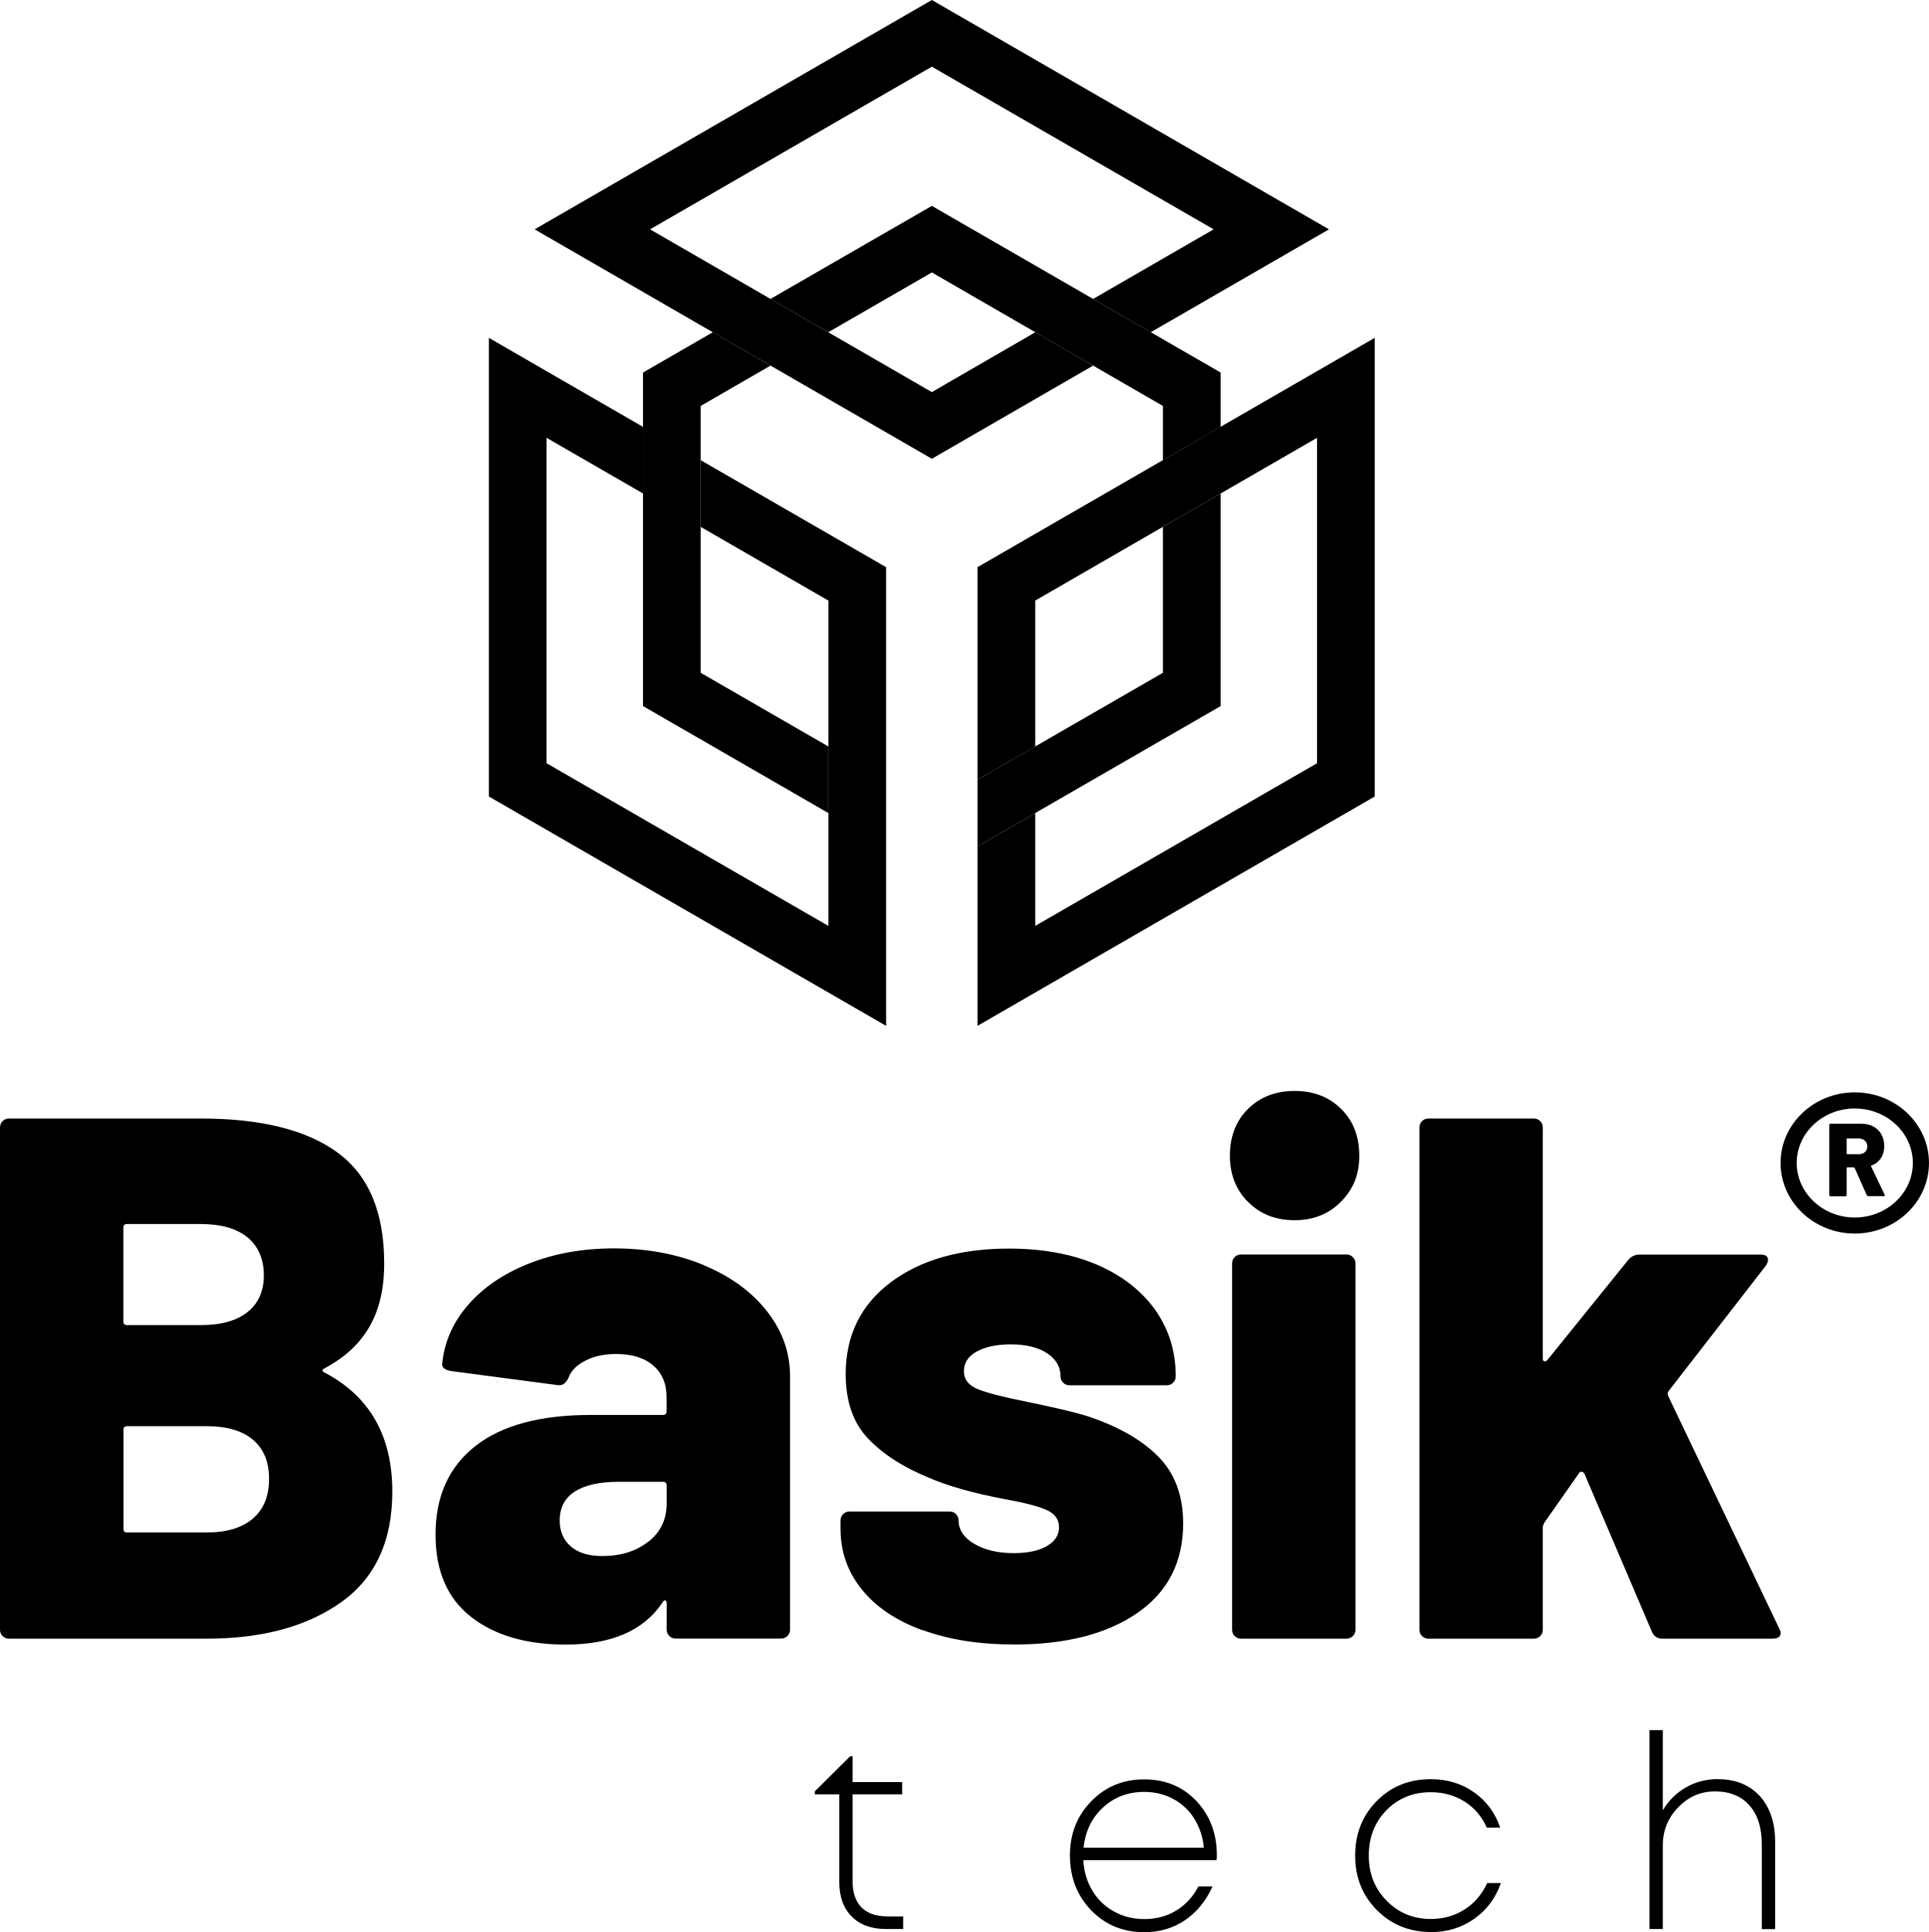
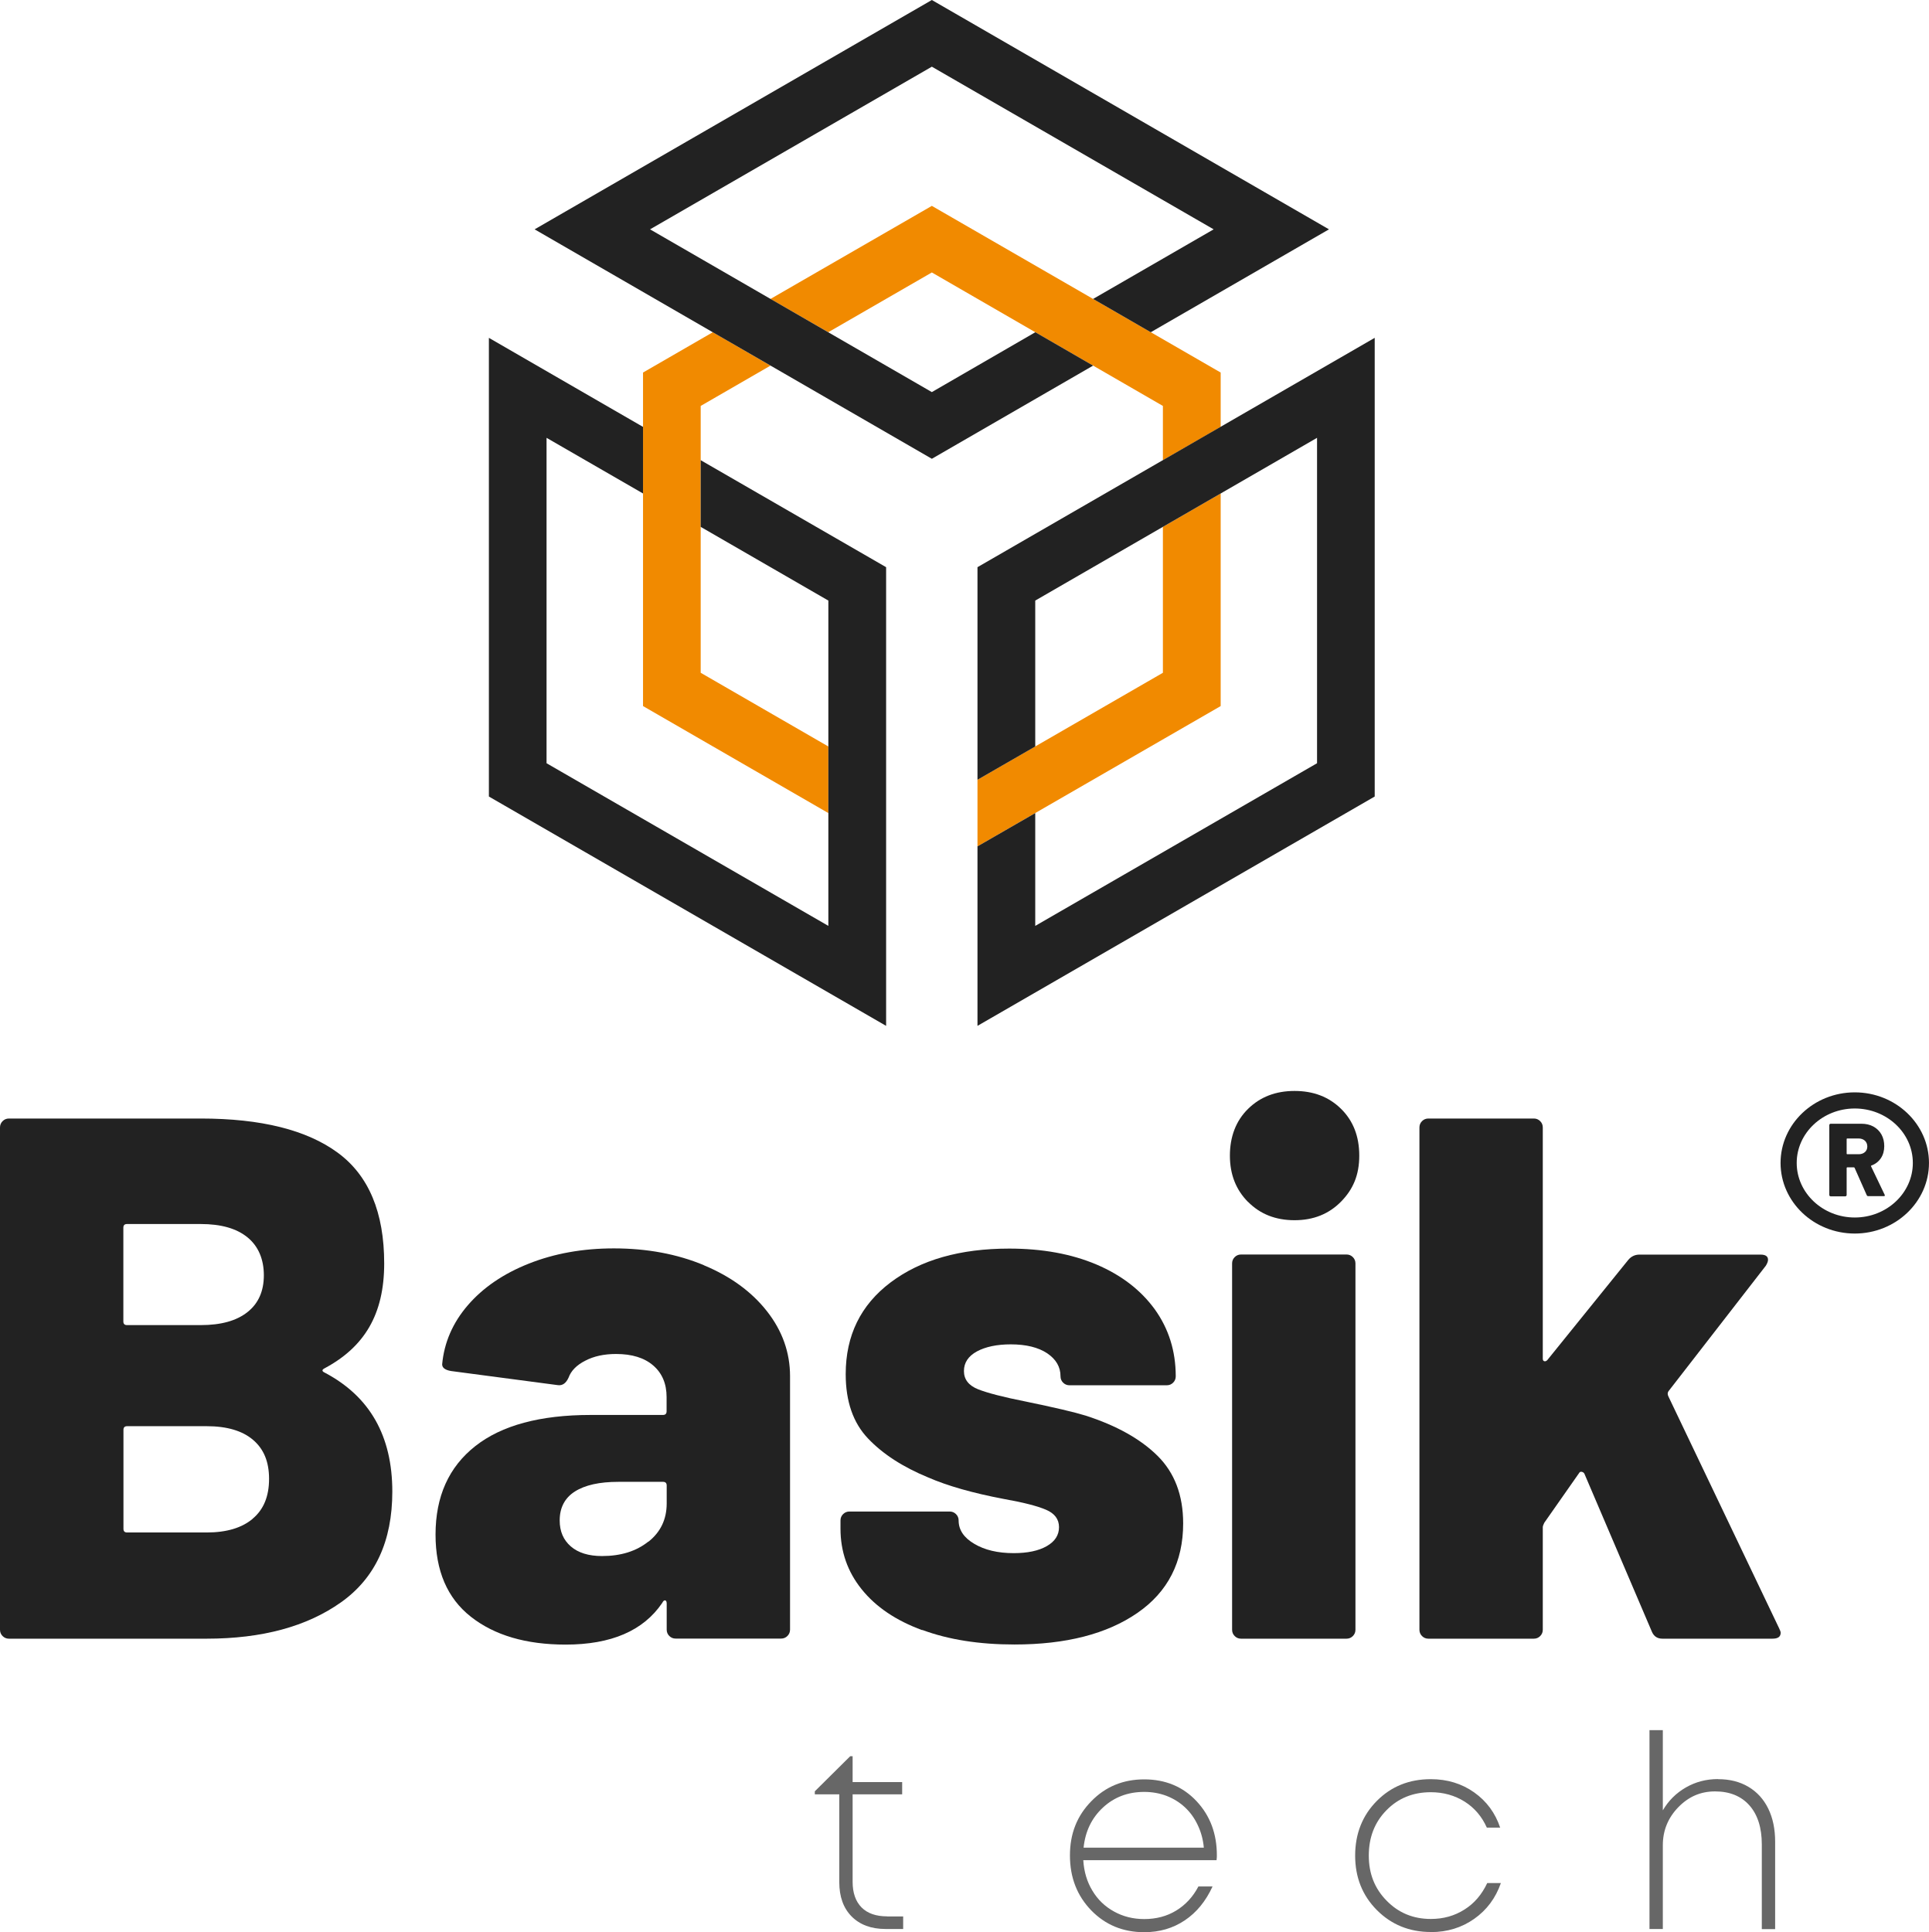
<svg xmlns="http://www.w3.org/2000/svg" id="Capa_2" data-name="Capa 2" viewBox="0 0 192.35 192.66">
  <defs>
-     
+     <style>
+       .cls-1 {
+         fill: #676767;
+       }
+ 
+       .cls-2 {
+         fill: #f18a00;
+       }
+ 
+       .cls-3 {
+         fill: #222;
+       }
+     </style>
  </defs>
  <g id="Capa_1-2" data-name="Capa 1">
    <g>
      <path class="cls-1" d="M88.46,191.11h1.6v1.25h-1.76c-1.43,0-2.55-.42-3.38-1.25-.82-.83-1.23-1.97-1.23-3.42v-8.76h-2.44v-.3l3.53-3.5h.24v2.58h4.94v1.22h-4.94v8.73c0,1.1.3,1.95.89,2.55.6.6,1.45.89,2.55.89" />
      <path class="cls-1" d="M121.34,184.98c0,.13,0,.3-.03.52h-13.29c.07,1.14.37,2.15.91,3.04.53.89,1.25,1.58,2.16,2.08.9.5,1.91.75,3.01.75,1.19,0,2.26-.28,3.19-.85.93-.57,1.67-1.37,2.21-2.4h1.41c-.67,1.46-1.59,2.59-2.77,3.38-1.18.79-2.52,1.18-4.04,1.18-2.12,0-3.88-.73-5.29-2.18-1.41-1.46-2.12-3.28-2.12-5.47s.71-3.96,2.13-5.41c1.42-1.46,3.18-2.18,5.28-2.18s3.85.72,5.21,2.17c1.36,1.45,2.03,3.25,2.03,5.4M114.1,178.69c-1.63,0-3,.52-4.12,1.56-1.12,1.04-1.76,2.37-1.93,4h11.99c-.07-.81-.28-1.57-.61-2.26-.33-.7-.76-1.29-1.29-1.78-.53-.49-1.14-.86-1.83-1.13-.7-.26-1.43-.39-2.21-.39" />
      <path class="cls-1" d="M142.67,192.66c-2.13,0-3.92-.73-5.37-2.18-1.45-1.46-2.17-3.27-2.17-5.44s.72-4,2.16-5.45c1.44-1.45,3.23-2.17,5.38-2.17,1.64,0,3.09.44,4.33,1.32,1.24.88,2.1,2.05,2.59,3.51h-1.33c-.49-1.1-1.23-1.97-2.21-2.59-.99-.62-2.11-.94-3.38-.94-1.77,0-3.25.6-4.42,1.8-1.18,1.2-1.76,2.71-1.76,4.52s.59,3.29,1.78,4.5c1.18,1.21,2.65,1.82,4.41,1.82,1.25,0,2.36-.31,3.35-.94.99-.62,1.74-1.51,2.27-2.64h1.36c-.52,1.5-1.41,2.69-2.66,3.57s-2.69,1.32-4.31,1.32" />
      <path class="cls-1" d="M171.32,177.42c1.16,0,2.16.25,3.02.76.86.51,1.52,1.23,1.98,2.17.46.94.69,2.04.69,3.31v8.71h-1.33v-8.44c0-1.66-.41-2.96-1.23-3.89-.82-.93-1.97-1.4-3.43-1.4s-2.65.53-3.68,1.59c-1.02,1.06-1.53,2.32-1.53,3.78v8.35h-1.33v-19.83h1.33v8c.56-.96,1.32-1.72,2.29-2.28.97-.56,2.04-.84,3.21-.84" />
      <g>
        <path class="cls-3" d="M32.38,136.88c4.5,2.37,6.74,6.32,6.74,11.86,0,4.94-1.7,8.62-5.11,11.04-3.41,2.42-7.88,3.63-13.41,3.63H.89c-.25,0-.46-.09-.63-.26-.17-.17-.26-.38-.26-.63v-50.09c0-.25.09-.46.26-.63.17-.17.38-.26.63-.26h19.12c6.03,0,10.58,1.14,13.67,3.41,3.09,2.27,4.63,5.95,4.63,11.04s-1.98,8.33-5.93,10.45c-.3.15-.3.3,0,.44M12.3,122.43v9.34c0,.25.12.37.37.37h7.34c2.03,0,3.58-.43,4.67-1.3,1.09-.86,1.63-2.09,1.63-3.67s-.54-2.89-1.63-3.78c-1.09-.89-2.64-1.33-4.67-1.33h-7.34c-.25,0-.37.12-.37.37M25.2,151.44c1.09-.91,1.63-2.23,1.63-3.96s-.53-2.98-1.59-3.89c-1.06-.91-2.61-1.37-4.63-1.37h-7.93c-.25,0-.37.12-.37.37v9.86c0,.25.12.37.37.37h7.93c1.98,0,3.51-.46,4.59-1.37" />
        <path class="cls-3" d="M70.18,126.17c2.67,1.11,4.77,2.64,6.3,4.59,1.53,1.95,2.3,4.11,2.3,6.48v25.27c0,.25-.09.46-.26.63-.17.17-.38.26-.63.26h-10.52c-.25,0-.46-.09-.63-.26-.17-.17-.26-.38-.26-.63v-2.59c0-.2-.05-.31-.15-.33-.1-.02-.2.06-.3.26-1.88,2.77-5.09,4.15-9.63,4.15-3.95,0-7.1-.93-9.45-2.78-2.35-1.85-3.52-4.58-3.52-8.19,0-3.8,1.32-6.74,3.96-8.82,2.64-2.08,6.48-3.11,11.52-3.11h7.19c.25,0,.37-.12.37-.37v-1.41c0-1.33-.44-2.38-1.33-3.15-.89-.77-2.12-1.15-3.71-1.15-1.19,0-2.21.22-3.07.67-.87.44-1.42,1.01-1.67,1.7-.25.54-.59.79-1.04.74l-10.67-1.41c-.59-.1-.89-.32-.89-.67.2-2.17,1.05-4.14,2.56-5.89,1.51-1.75,3.53-3.14,6.08-4.15,2.54-1.01,5.37-1.52,8.48-1.52,3.31,0,6.3.56,8.97,1.67M64.66,153.74c1.21-.96,1.82-2.23,1.82-3.82v-1.78c0-.25-.12-.37-.37-.37h-4.45c-1.88,0-3.32.32-4.33.96-1.01.64-1.52,1.61-1.52,2.89,0,1.09.37,1.95,1.11,2.59.74.64,1.78.96,3.11.96,1.88,0,3.42-.48,4.63-1.45" />
        <path class="cls-3" d="M91.96,162.56c-2.62-.96-4.63-2.32-6.04-4.08-1.41-1.75-2.11-3.77-2.11-6.04v-.82c0-.25.09-.46.26-.63.17-.17.38-.26.63-.26h10c.25,0,.46.09.63.26.17.17.26.38.26.63,0,.94.52,1.72,1.56,2.33,1.04.62,2.35.93,3.93.93,1.38,0,2.48-.23,3.3-.7.82-.47,1.22-1.1,1.22-1.89s-.43-1.37-1.3-1.74c-.87-.37-2.26-.73-4.19-1.07-3.11-.59-5.63-1.31-7.56-2.15-2.52-1.04-4.52-2.33-6-3.89-1.48-1.56-2.22-3.69-2.22-6.41,0-3.85,1.49-6.9,4.48-9.15,2.99-2.25,6.93-3.37,11.82-3.37,3.31,0,6.21.53,8.71,1.59,2.49,1.06,4.43,2.56,5.82,4.48,1.38,1.93,2.08,4.15,2.08,6.67,0,.25-.09.46-.26.63-.17.17-.38.26-.63.26h-9.71c-.25,0-.46-.09-.63-.26-.17-.17-.26-.38-.26-.63,0-.94-.44-1.7-1.33-2.3-.89-.59-2.1-.89-3.63-.89-1.38,0-2.51.24-3.37.7-.86.47-1.3,1.12-1.3,1.96s.47,1.44,1.41,1.82c.94.37,2.52.78,4.74,1.22,2.86.59,4.87,1.06,6,1.41,3.06.99,5.45,2.32,7.15,4,1.7,1.68,2.56,3.93,2.56,6.74,0,3.85-1.52,6.83-4.56,8.93-3.04,2.1-7.13,3.15-12.26,3.15-3.51,0-6.57-.48-9.19-1.45" />
        <path class="cls-3" d="M124.46,119.87c-1.21-1.21-1.82-2.75-1.82-4.63s.6-3.48,1.82-4.67c1.21-1.19,2.75-1.78,4.63-1.78s3.42.59,4.63,1.78c1.21,1.19,1.82,2.74,1.82,4.67s-.61,3.36-1.82,4.59c-1.21,1.23-2.75,1.85-4.63,1.85s-3.42-.6-4.63-1.82M123.12,163.15c-.17-.17-.26-.38-.26-.63v-36.53c0-.25.09-.46.26-.63s.38-.26.63-.26h10.52c.25,0,.46.09.63.26.17.17.26.38.26.63v36.53c0,.25-.09.46-.26.63s-.38.26-.63.26h-10.52c-.25,0-.46-.09-.63-.26" />
        <path class="cls-3" d="M141.8,163.15c-.17-.17-.26-.38-.26-.63v-50.09c0-.25.09-.46.26-.63.17-.17.38-.26.63-.26h10.52c.25,0,.46.09.63.26.17.17.26.38.26.63v23.05c0,.15.05.24.15.26.1.03.2-.01.3-.11l8.08-10c.3-.35.67-.52,1.11-.52h12.08c.49,0,.74.17.74.52,0,.15-.07.35-.22.59l-9.71,12.52c-.1.15-.1.32,0,.52l11.04,23.12c.1.2.15.35.15.44,0,.4-.27.59-.82.59h-10.97c-.49,0-.84-.22-1.04-.67l-6.74-15.78c-.05-.1-.14-.16-.26-.19-.12-.02-.21.01-.26.11l-3.48,4.97c-.1.2-.15.35-.15.44v10.23c0,.25-.09.46-.26.63s-.38.26-.63.26h-10.52c-.25,0-.46-.09-.63-.26" />
        <path class="cls-3" d="M186.15,119.2l-1.22-2.75s-.03-.04-.06-.04h-.68s-.05.02-.05.05v2.71s-.01.06-.04.09c-.02.02-.05.04-.09.04h-1.47s-.06-.01-.09-.04c-.02-.02-.04-.05-.04-.09v-6.98s.01-.06.04-.09c.02-.02.05-.04.09-.04h3.07c.45,0,.85.09,1.2.28.34.19.61.45.8.79.19.34.28.73.28,1.17s-.11.86-.34,1.2c-.23.34-.54.58-.95.73-.03.01-.04.04-.03.07l1.36,2.84s.02.05.02.06c0,.06-.04.08-.11.08h-1.55c-.07,0-.12-.03-.14-.09M184.14,113.58v1.47s.02.05.05.05h1.15c.25,0,.46-.07.62-.21.16-.14.24-.33.24-.56s-.08-.43-.24-.58c-.16-.14-.37-.22-.62-.22h-1.15s-.05.02-.05.05" />
        <path class="cls-3" d="M184.95,123.01c-4.08,0-7.4-3.16-7.4-7.04s3.32-7.04,7.4-7.04,7.4,3.16,7.4,7.04-3.32,7.04-7.4,7.04M184.95,110.54c-3.19,0-5.79,2.44-5.79,5.43s2.6,5.44,5.79,5.44,5.79-2.44,5.79-5.44-2.6-5.43-5.79-5.43" />
      </g>
      <g>
        <g>
          <polygon class="cls-2" points="69.87 67.09 69.87 40.48 76.83 36.46 71.08 33.13 64.12 37.15 64.12 70.41 82.6 81.08 82.6 74.44 69.87 67.09" />
          <polygon class="cls-2" points="115.96 52.54 115.96 67.09 97.47 77.76 97.47 84.4 121.72 70.41 121.72 49.21 115.96 52.54" />
          <polygon class="cls-2" points="92.92 20.53 76.83 29.81 82.59 33.13 92.92 27.17 115.96 40.48 115.96 45.89 121.72 42.57 121.72 37.15 92.92 20.53" />
        </g>
        <g>
          <polygon class="cls-3" points="69.87 52.54 82.6 59.89 82.6 92.33 54.5 76.11 54.5 43.66 64.12 49.21 64.12 42.57 48.75 33.69 48.75 79.43 88.36 102.3 88.36 56.56 69.87 45.89 69.87 52.54" />
          <polygon class="cls-3" points="97.47 56.56 97.47 77.76 103.23 74.44 103.23 59.89 131.33 43.66 131.33 76.11 103.23 92.33 103.23 81.08 97.47 84.4 97.47 102.3 137.08 79.43 137.08 33.69 97.47 56.56" />
          <polygon class="cls-3" points="103.24 33.13 92.92 39.1 64.82 22.87 92.92 6.65 121.02 22.87 109 29.81 114.75 33.13 132.52 22.87 92.92 0 53.31 22.87 92.92 45.75 109 36.46 103.24 33.13" />
        </g>
      </g>
    </g>
  </g>
</svg>
